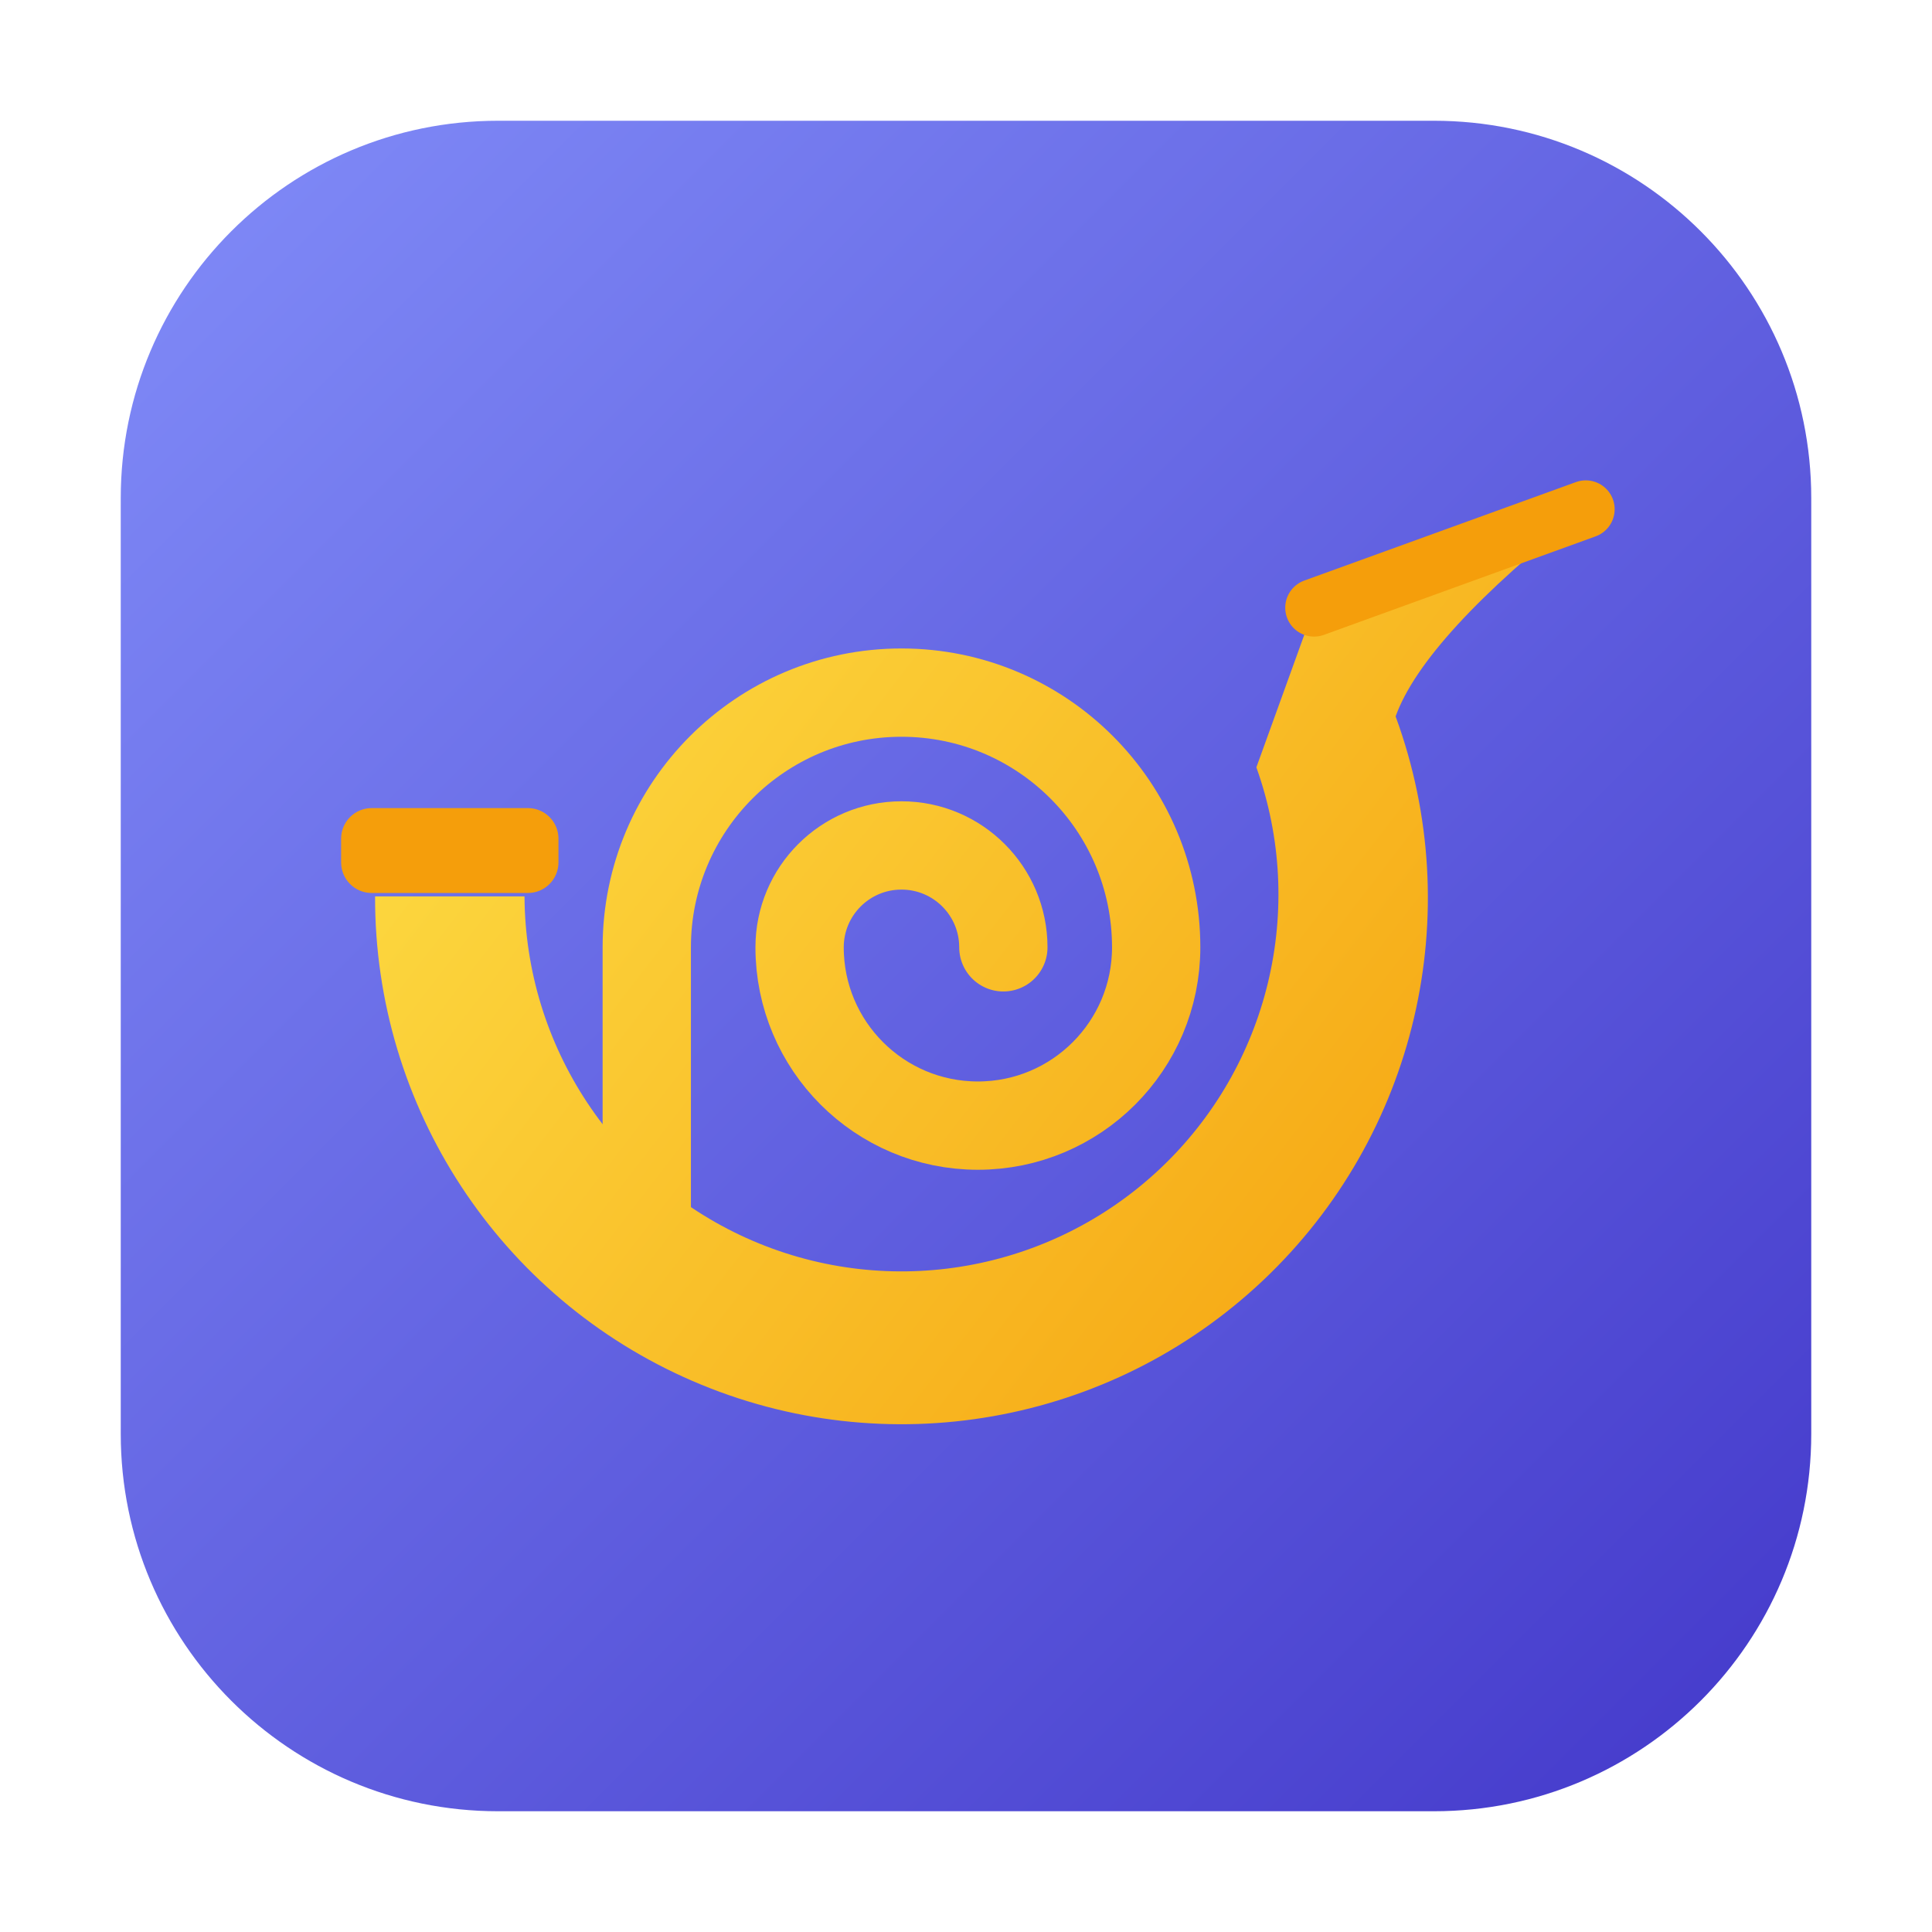
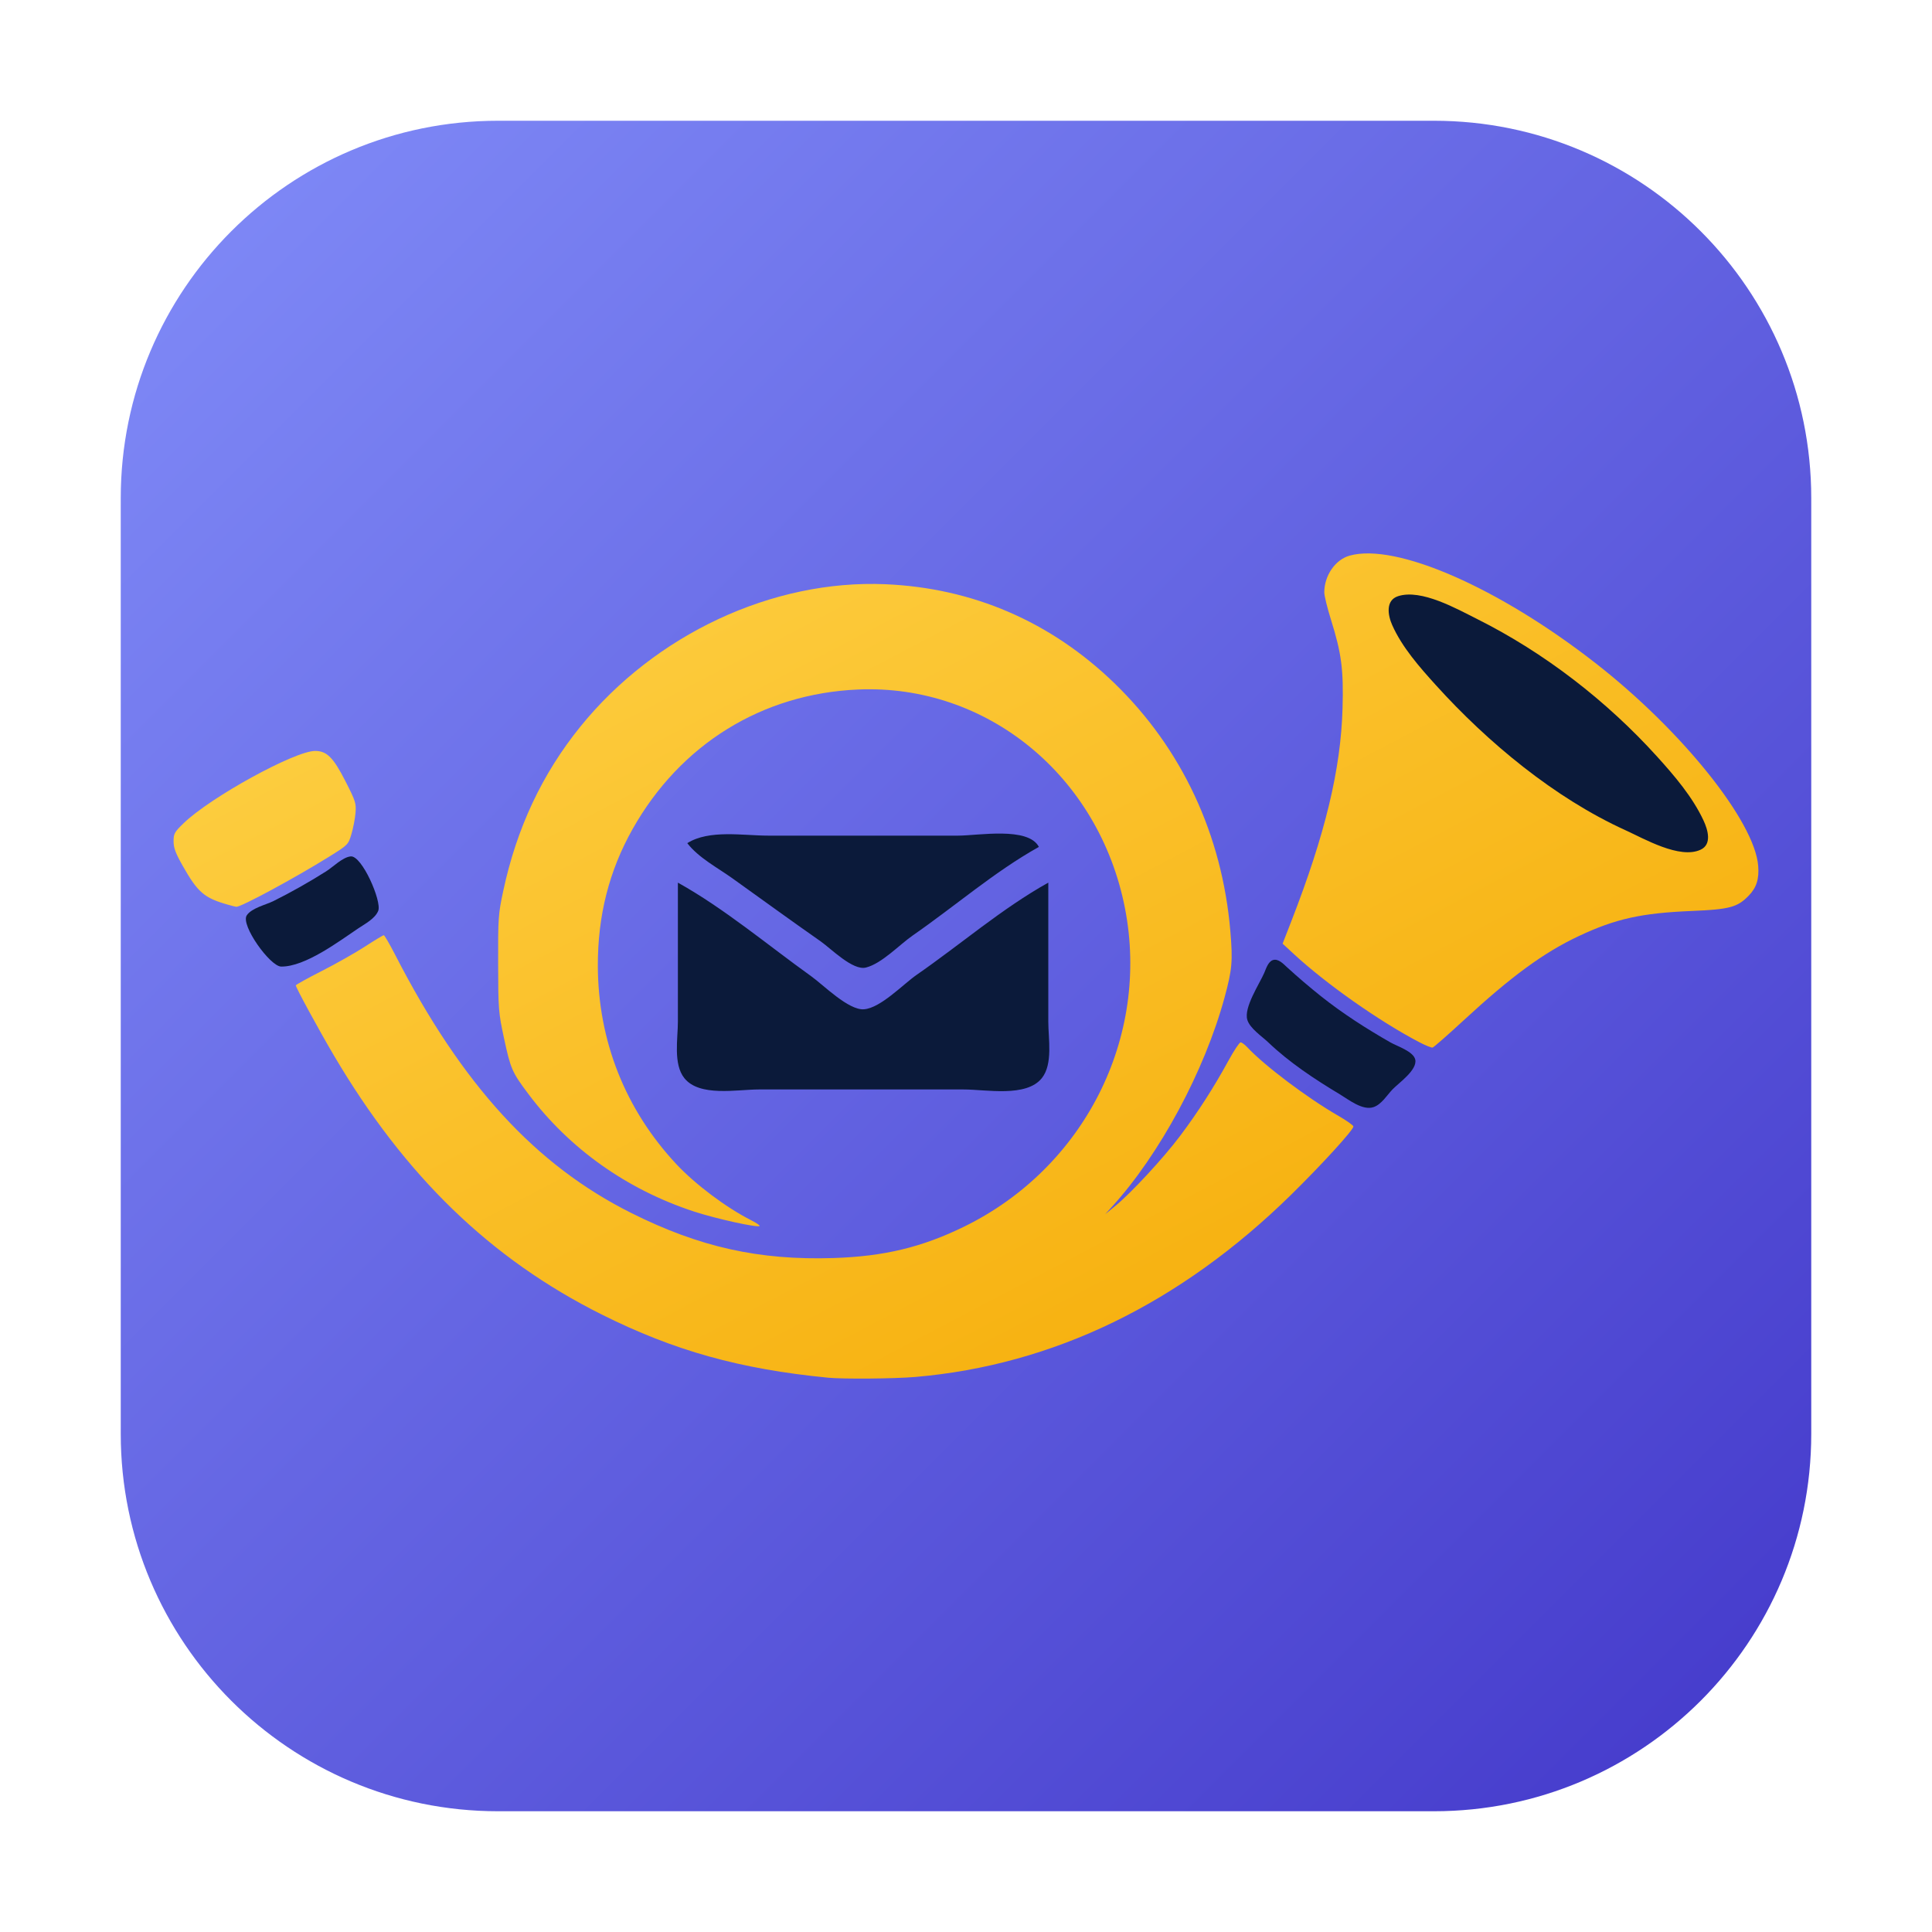
<svg xmlns="http://www.w3.org/2000/svg" viewBox="0 0 1024 1024">
  <defs>
    <linearGradient id="bg" x1="0" y1="0" x2="1" y2="1">
      <stop offset="0" stop-color="#818cf8" />
      <stop offset="1" stop-color="#4338ca" />
    </linearGradient>
-     <linearGradient id="gold" gradientUnits="userSpaceOnUse" x1="200" y1="220" x2="900" y2="760">
-       <stop offset="0" stop-color="#fde047" />
-       <stop offset="1" stop-color="#f59e0b" />
+     <linearGradient id="gold" x1="0" y1="0" x2="1" y2="1">
+       <stop offset="0" stop-color="#fed34a" />
+       <stop offset="1" stop-color="#f5a800" />
    </linearGradient>
  </defs>
  <rect x="64" y="64" width="896" height="896" rx="200" fill="url(#bg)" />
-   <g transform="translate(512 512) scale(0.9) translate(-550 -481)">
-     <path d="M202 440 A310 310 0 1 0 803 334 Q820 287 915 212 L755 270 L721 364 A222 222 0 1 1 290 440 Z" fill="url(#gold)" />
-     <line x1="755" y1="270" x2="915" y2="212" stroke="#f59e0b" stroke-width="34" stroke-linecap="round" />
-     <rect x="182" y="388" width="128" height="50" rx="18" fill="#f59e0b" />
-     <path d="M362 640 L362 470 A150 150 0 0 1 662 470 A105 105 0 0 1 452 470 A60 60 0 0 1 572 470" fill="none" stroke="url(#gold)" stroke-width="52" stroke-linecap="round" />
-   </g>
+   <svg x="92.0" y="293.3" width="840" height="437.4" viewBox="0 0 223.017 116.119">
+     <g transform="translate(9.013587,-86.49782)">
+       <path fill="url(#gold)" d="m 83.061,202.489 c -12.402,-1.216 -21.624,-3.791 -31.82,-8.886 -15.641,-7.816 -27.695,-19.482 -37.722,-36.506 -2.108,-3.579 -5.335,-9.515 -5.335,-9.813 0,-0.09 1.637,-0.997 3.638,-2.015 2.001,-1.018 4.746,-2.57 6.1,-3.449 1.354,-0.879 2.545,-1.596 2.646,-1.595 0.101,0.002 0.826,1.253 1.612,2.78 9.406,18.288 19.725,29.565 33.232,36.318 9.592,4.796 17.956,6.659 28.406,6.33 7.131,-0.225 12.487,-1.513 18.447,-4.436 16.877,-8.278 26.137,-26.617 22.604,-44.769 -3.628,-18.641 -19.425,-31.588 -37.575,-30.798 -13.49,0.588 -24.986,7.702 -31.707,19.623 -3.318,5.885 -4.926,12.227 -4.899,19.315 0.041,10.517 3.871,20.171 11.048,27.852 2.653,2.839 7.01,6.11 10.482,7.87 0.753,0.382 1.307,0.756 1.231,0.832 -0.274,0.274 -6.147,-1.021 -9.244,-2.038 -9.43,-3.096 -17.513,-8.834 -23.282,-16.524 -2.321,-3.094 -2.507,-3.521 -3.452,-7.926 -0.765,-3.565 -0.798,-3.991 -0.814,-10.463 -0.016,-6.405 0.02,-6.921 0.717,-10.186 1.885,-8.838 5.482,-16.499 10.87,-23.151 10.515,-12.981 27.035,-20.693 42.886,-20.02 12.317,0.523 23.301,5.266 32.243,13.922 9.504,9.201 15.176,21.341 16.324,34.938 0.353,4.181 0.249,5.365 -0.809,9.26 -2.82,10.371 -9.113,22.075 -15.854,29.485 l -0.948,1.042 1.362,-1.11 c 2.258,-1.84 6.822,-6.768 9.185,-9.917 2.517,-3.354 4.728,-6.797 6.79,-10.57 0.775,-1.419 1.546,-2.58 1.713,-2.58 0.167,0 0.592,0.31 0.945,0.69 2.379,2.559 8.473,7.149 12.762,9.615 1.192,0.685 2.167,1.373 2.167,1.529 0,0.496 -4.432,5.354 -8.771,9.613 -15.604,15.316 -33.447,23.967 -52.877,25.636 -2.942,0.253 -10.158,0.313 -12.303,0.103 z m 83.211,-47.215 c -5.622,-2.938 -13.091,-8.191 -17.682,-12.435 l -1.542,-1.426 1.235,-3.175 c 4.764,-12.252 6.953,-21.346 7.197,-29.898 0.157,-5.5 -0.14,-7.772 -1.635,-12.541 -0.514,-1.639 -0.934,-3.357 -0.933,-3.818 0.004,-2.372 1.552,-4.611 3.576,-5.173 6.539,-1.815 20.972,4.5 34.619,15.151 12.115,9.454 22.38,22.254 22.865,28.513 0.144,1.86 -0.239,3.06 -1.339,4.192 -1.59,1.636 -2.684,1.928 -8.064,2.152 -7.056,0.293 -10.693,1.105 -15.856,3.536 -4.92,2.317 -9.473,5.65 -16.194,11.856 -2.239,2.067 -4.204,3.79 -4.366,3.828 -0.162,0.038 -1.009,-0.304 -1.882,-0.76 z M -1.341,135.938 c -3.373,-0.954 -4.269,-1.727 -6.423,-5.541 -0.97,-1.718 -1.25,-2.475 -1.25,-3.388 -2e-5,-1.073 0.123,-1.295 1.411,-2.542 3.767,-3.649 15.635,-10.173 18.505,-10.173 1.642,0 2.559,0.913 4.255,4.235 1.447,2.836 1.541,3.131 1.43,4.493 -0.065,0.802 -0.323,2.138 -0.572,2.968 -0.451,1.503 -0.466,1.517 -3.15,3.191 -4.756,2.965 -12.451,7.119 -13.055,7.046 -0.124,-0.015 -0.642,-0.145 -1.151,-0.289 z" />
+       <path fill="#0b1a3a" d="m 163.292,92.518 c -1.791,0.584 -1.434,2.687 -0.824,4.061 1.395,3.142 3.873,5.943 6.156,8.467 7.292,8.062 16.709,15.883 26.678,20.409 2.619,1.189 7.626,4.108 10.568,2.737 1.638,-0.763 1.002,-2.834 0.415,-4.096 -1.548,-3.33 -4.086,-6.294 -6.53,-8.996 -7.1,-7.85 -15.883,-14.644 -25.355,-19.38 -2.815,-1.407 -7.845,-4.265 -11.107,-3.202 M 63.275,127.27 c 1.578,2.057 4.254,3.45 6.35,4.95 4.141,2.964 8.263,5.961 12.435,8.882 1.429,1.001 4.504,4.135 6.35,3.674 2.248,-0.563 4.714,-3.218 6.615,-4.535 5.868,-4.063 11.492,-8.967 17.727,-12.442 -1.499,-2.883 -8.56,-1.587 -11.377,-1.587 H 74.652 c -3.533,0 -8.29,-0.881 -11.377,1.058 m -47.372,1.864 c -1.156,0.129 -2.466,1.481 -3.428,2.091 -2.387,1.512 -4.881,2.918 -7.408,4.182 -1.083,0.542 -3.081,0.977 -3.781,2.021 -0.908,1.355 3.285,7.192 4.84,7.21 3.387,0.039 8.156,-3.569 10.847,-5.374 0.936,-0.628 2.379,-1.373 2.814,-2.479 0.523,-1.331 -2.304,-7.827 -3.884,-7.65 m 46.049,3.692 v 19.579 c 0,2.375 -0.674,5.945 0.905,7.926 2.136,2.68 7.417,1.599 10.472,1.599 h 28.84 c 3.142,0 8.811,1.15 11.002,-1.599 1.579,-1.981 0.905,-5.551 0.905,-7.926 v -19.579 c -6.503,3.624 -12.4,8.732 -18.521,12.971 -1.901,1.317 -5.061,4.666 -7.408,4.85 -2.175,0.171 -5.708,-3.411 -7.408,-4.629 -6.122,-4.387 -12.208,-9.526 -18.785,-13.192 m 83.681,10.916 c -0.643,0.253 -0.922,1.212 -1.171,1.784 -0.689,1.583 -2.902,4.874 -2.382,6.604 0.365,1.215 2.064,2.328 2.951,3.175 2.974,2.838 6.54,5.191 10.054,7.3 1.243,0.746 3.216,2.337 4.761,1.807 1.126,-0.386 1.87,-1.659 2.657,-2.482 0.873,-0.912 3.52,-2.73 3.209,-4.199 -0.245,-1.157 -2.567,-1.892 -3.484,-2.416 -3.402,-1.945 -6.719,-4.066 -9.79,-6.509 -1.636,-1.302 -3.217,-2.659 -4.763,-4.067 -0.505,-0.46 -1.268,-1.304 -2.044,-0.998" />
+     </g>
+   </svg>
</svg>
